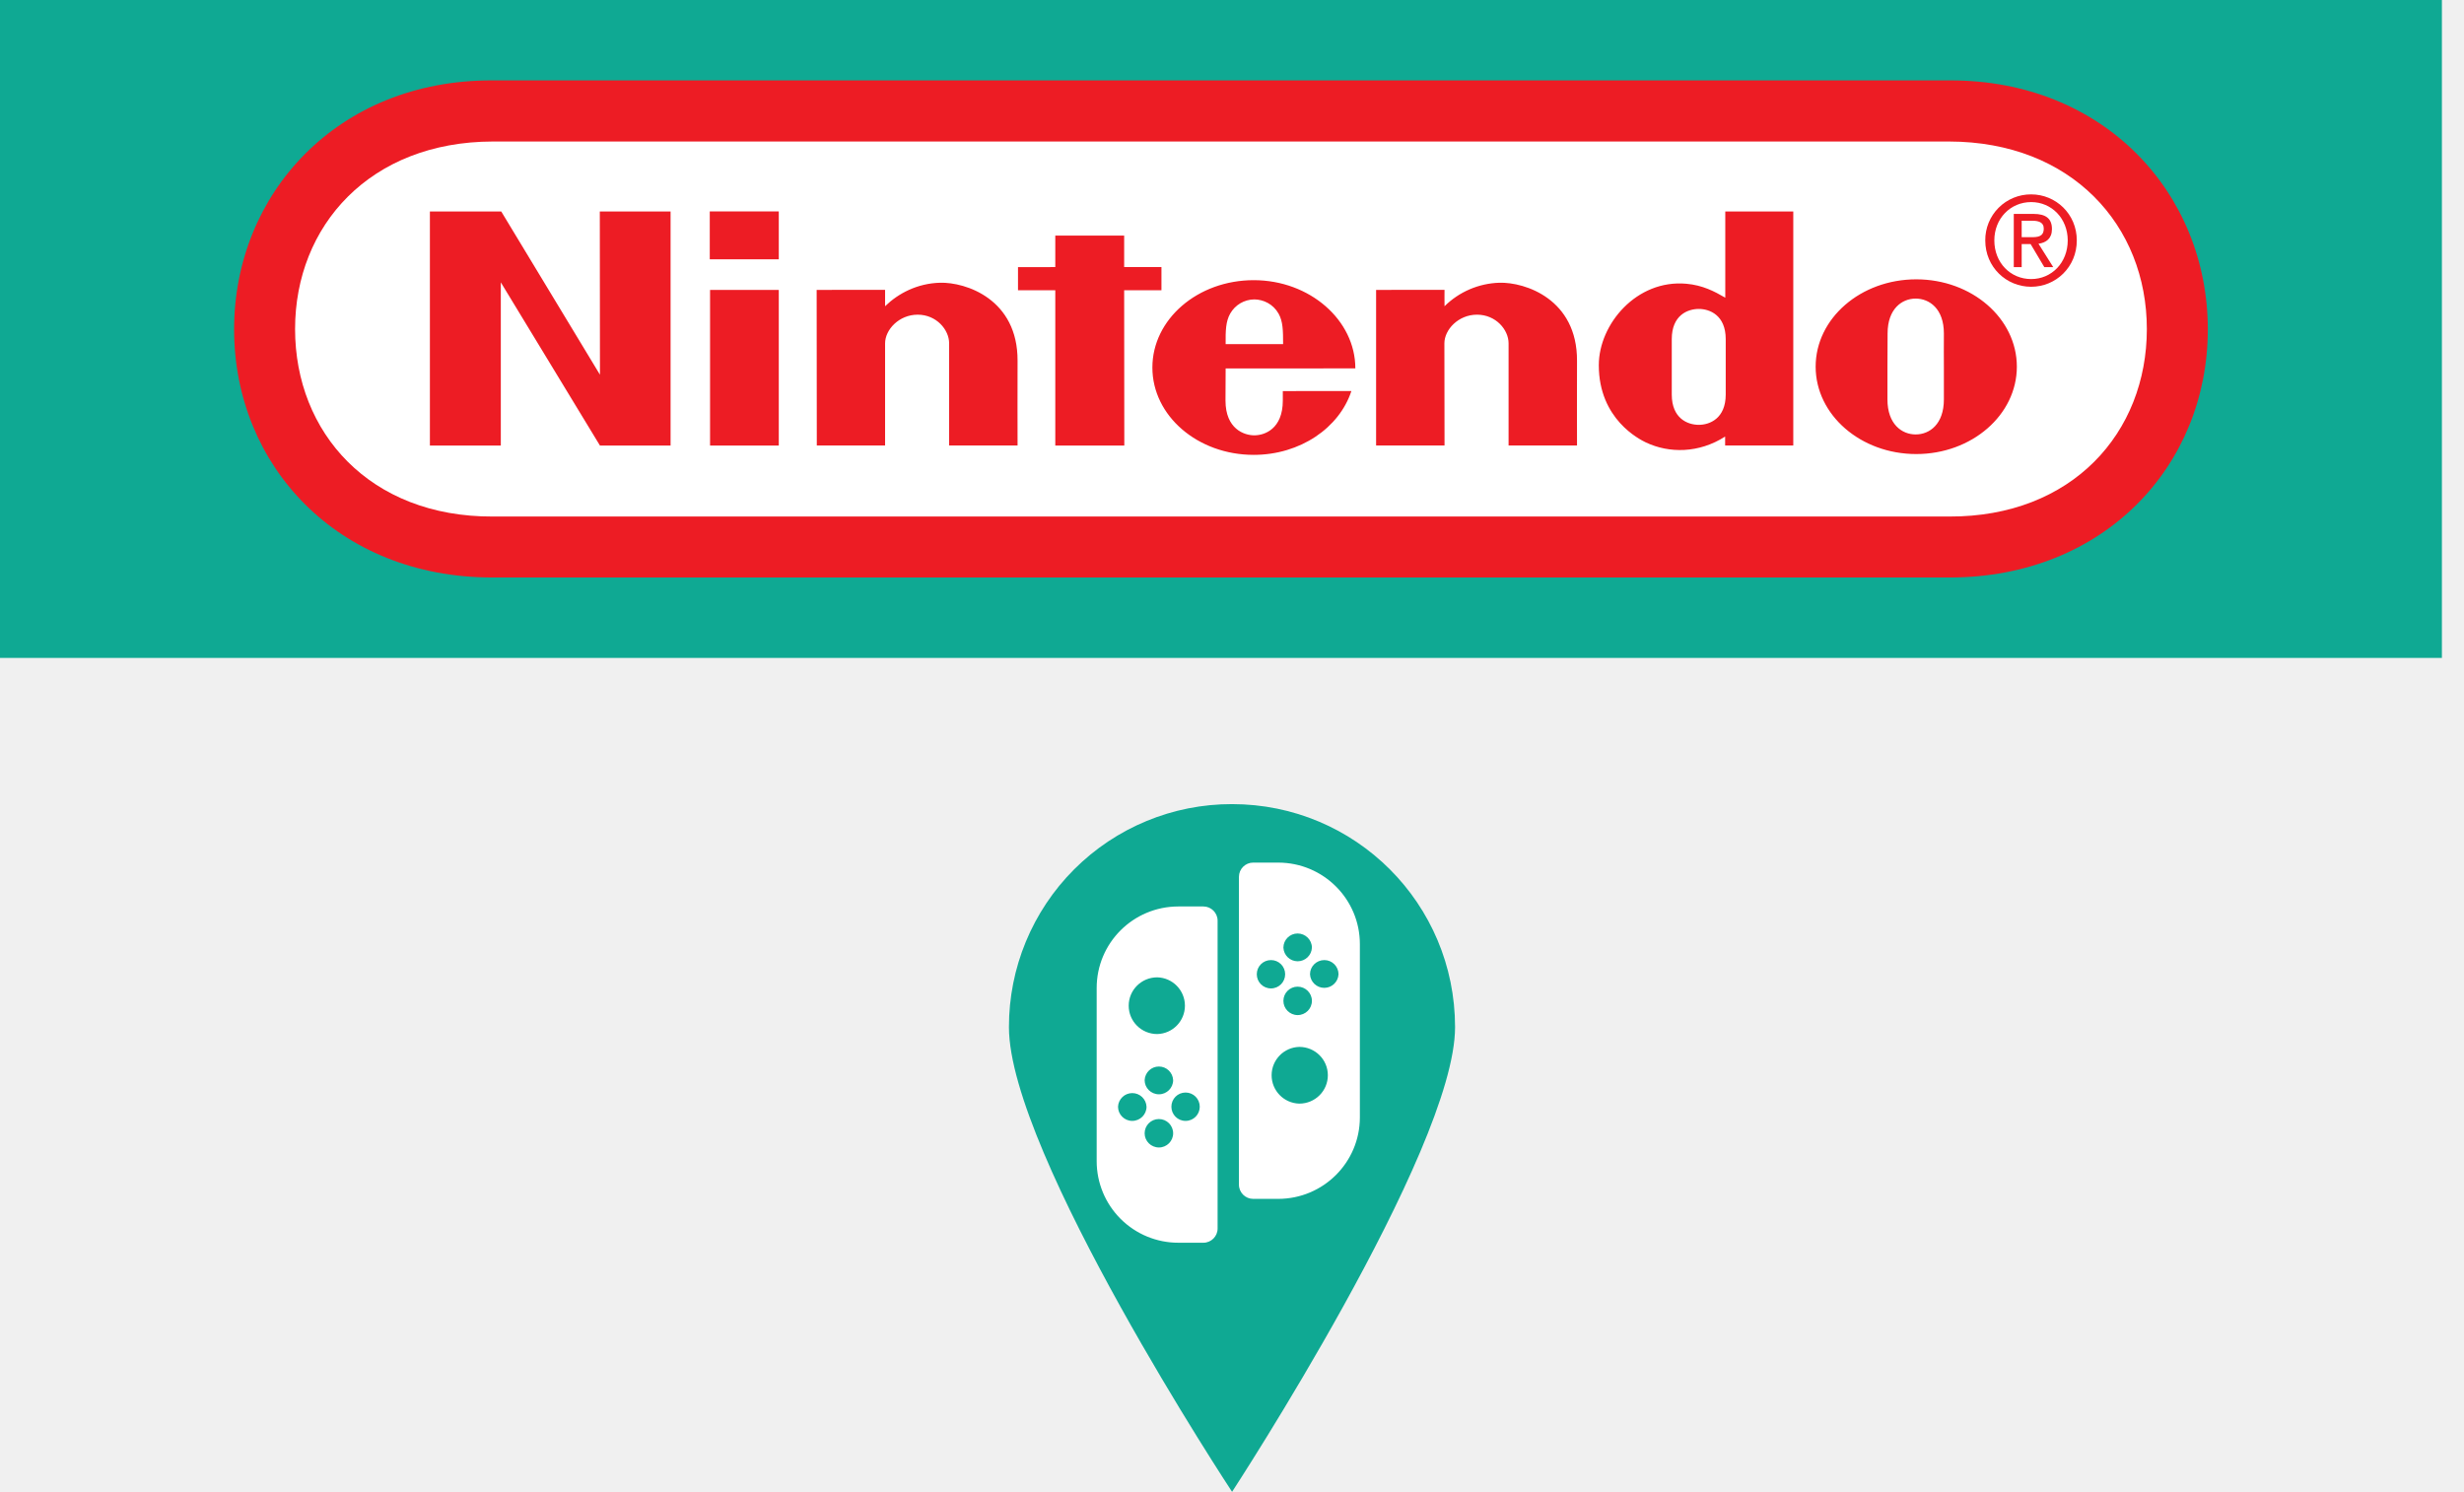
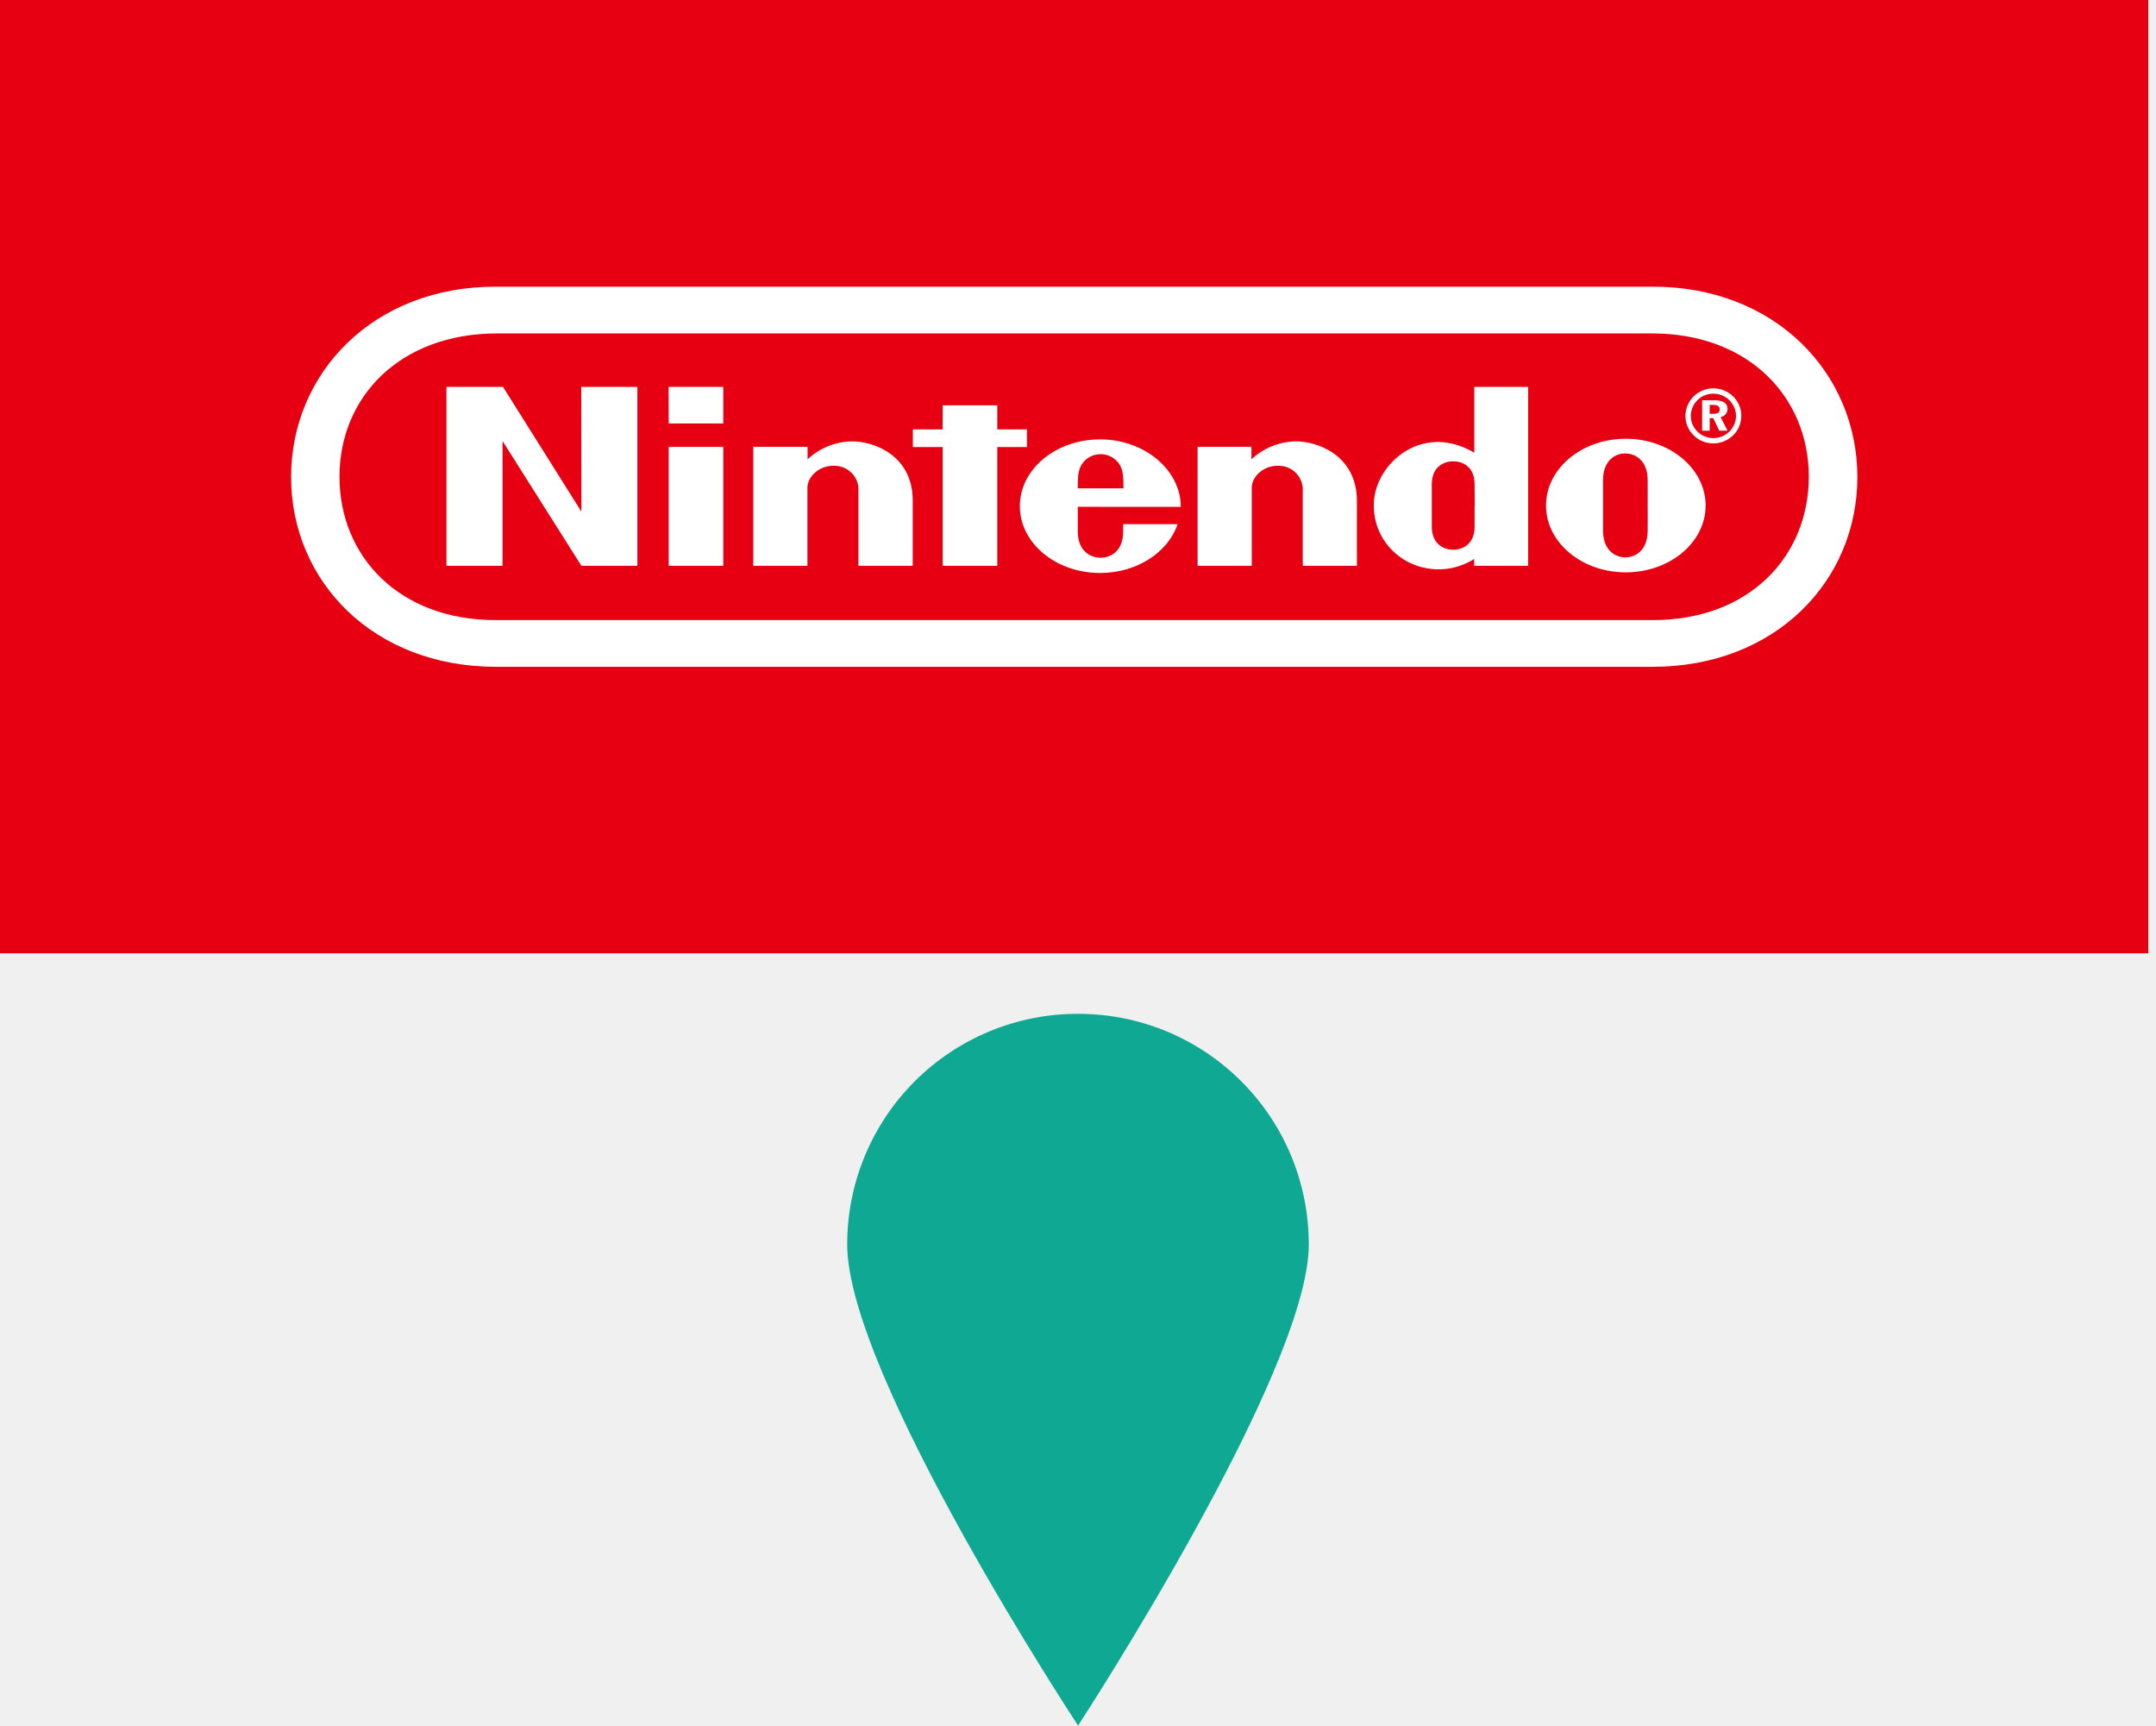
- <svg xmlns="http://www.w3.org/2000/svg" width="168.51" height="102.037" viewBox="0 0 168.51 102.037">
-   <defs>
-     <clipPath id="a">
-       <path fill="#fff" d="M1168 852.5h135v34h-135z" />
-     </clipPath>
-   </defs>
-   <path fill="#50017a" d="M1209.979 947h167v45h-167z" style="fill:#0fa993;fill-opacity:1" transform="translate(-1209.98 -947)" />
-   <g clip-path="url(#a)" transform="translate(-1152 -847)">
-     <path fill="#ed1c24" d="M1185.66 886.5c-10.58-.005-17.65-7.67-17.65-16.972 0-9.297 7.09-17.057 17.64-17.028h99.7c10.55-.029 17.64 7.731 17.64 17.028 0 9.302-7.07 16.967-17.65 16.972z" />
-     <path fill="#fff" d="M1185.7 856.679c-8.38.015-13.52 5.746-13.52 12.827 0 7.084 5.11 12.854 13.52 12.824h99.6c8.42.03 13.52-5.74 13.52-12.824 0-7.081-5.14-12.812-13.52-12.827z" />
-     <path fill="#ed1c24" d="M1181.4 861.466h4.88l6.75 11.163-.01-11.163h4.84v16.009h-4.83l-6.78-11.163v11.163h-4.85zm42.77 1.648h4.71v2.154h2.55v1.584h-2.55l.01 10.623h-4.72v-10.623h-2.55v-1.579l2.55-.005zm-23.61 3.716h4.7v10.647h-4.7zm-.02-5.369h4.72v3.275h-4.72zm82.51 4.645c-3.8 0-6.88 2.672-6.88 5.974 0 3.299 3.08 5.976 6.88 5.976s6.88-2.677 6.88-5.976c0-3.302-3.08-5.974-6.88-5.974m1.89 5.959v2.255c0 1.696-.98 2.395-1.93 2.395-.94 0-1.93-.699-1.93-2.395v-2.296s.01-1.572.01-2.216c0-1.692.99-2.385 1.92-2.385.94 0 1.93.693 1.93 2.385 0 .644-.01 1.838 0 2.262zm-14.92.034v-1.904c0-1.647-1.11-2.064-1.84-2.064-.75 0-1.85.417-1.85 2.064v3.789c0 1.65 1.1 2.074 1.85 2.074.73 0 1.84-.424 1.84-2.074zm-.03-10.633h4.65v16.006h-4.66v-.612c-1.8 1.152-3.83 1.152-5.42.402-.42-.206-3.22-1.577-3.22-5.283 0-2.809 2.59-5.878 5.99-5.571 1.11.1 1.91.517 2.66.953zm-53.71 4.873c1.77-.051 5.33 1.125 5.31 5.339-.01.752 0 5.794 0 5.794h-4.68v-6.99c0-.929-.87-1.959-2.15-1.959s-2.23 1.03-2.23 1.959v6.99h-4.67l-.01-10.643 4.68-.004v1.12c.9-.878 2.2-1.562 3.75-1.606m38.26 0c1.76-.051 5.33 1.125 5.31 5.339-.01.752 0 5.794 0 5.794h-4.68v-6.99c0-.929-.87-1.959-2.16-1.959-1.28 0-2.23 1.03-2.23 1.959l.01 6.99h-4.68v-10.643l4.68-.004s-.01.855 0 1.12a5.58 5.58 0 0 1 3.75-1.606m-14.81 7.41v.647c0 1.946-1.25 2.38-1.95 2.38-.69 0-1.97-.434-1.97-2.38 0-.583.01-2.196.01-2.196s8.87.005 8.87-.005c0-3.299-3.12-6.032-6.95-6.032s-6.93 2.672-6.93 5.976 3.1 5.973 6.93 5.973c3.18 0 5.86-1.853 6.68-4.368zm-3.91-3.211c-.01-.931.01-1.554.31-2.086a1.91 1.91 0 0 1 1.65-.973c.62.005 1.29.316 1.66.973.3.532.31 1.155.31 2.086zm55.08-7.314c.46 0 .87-.03.87-.593 0-.451-.4-.532-.78-.532h-.73v1.125zm-.64 2.049h-.54v-3.642h1.35c.84 0 1.26.316 1.26 1.036 0 .652-.4.934-.92 1.003l1.01 1.603h-.61l-.94-1.581h-.61z" />
-     <path fill="#ed1c24" d="M1290.91 866.087c1.4 0 2.5-1.12 2.5-2.643 0-1.497-1.1-2.622-2.5-2.622-1.42 0-2.52 1.125-2.52 2.622 0 1.523 1.1 2.643 2.52 2.643m-3.14-2.643a3.12 3.12 0 0 1 3.14-3.149c1.68 0 3.12 1.336 3.12 3.149 0 1.829-1.44 3.17-3.12 3.17-1.7 0-3.14-1.341-3.14-3.17" />
-   </g>
-   <path fill="#50017a" d="M1309.49 1017.255c0 8.445-15.25 31.782-15.25 31.782s-15.26-23.155-15.26-31.782a15.23 15.23 0 0 1 15.26-15.255c8.44 0 15.25 6.81 15.25 15.255" style="fill:#0fa993;fill-opacity:1" transform="translate(-1209.98 -947)" />
-   <path fill="#fff" fill-rule="evenodd" d="M87.41 59C90.5 59 93 61.496 93 64.576v11.848C93 79.504 90.5 82 87.41 82H85.7a.973.973 0 0 1-.97-.97V59.97c0-.536.44-.97.97-.97zm1.45 12.606a1.94 1.94 0 0 0 0 3.879c1.08 0 1.95-.868 1.95-1.94 0-1.071-.87-1.939-1.95-1.939m-.12-4.121c-.53 0-.97.434-.97.97a.975.975 0 0 0 1.95 0c0-.536-.44-.97-.98-.97m-1.82-1.818c-.54 0-.97.434-.97.969 0 .536.43.97.97.97s.97-.434.97-.97a.967.967 0 0 0-.97-.969m3.65 0c-.54 0-.98.434-.98.969a.976.976 0 0 0 1.95 0 .973.973 0 0 0-.97-.969m-1.83-1.819c-.53 0-.97.435-.97.97a.976.976 0 0 0 1.95 0c0-.535-.44-.97-.98-.97M80.59 85A5.58 5.58 0 0 1 75 79.424V67.576C75 64.496 77.5 62 80.59 62h1.71c.53 0 .97.434.97.97v21.06c0 .536-.44.97-.97.97zm-1.45-14.273a1.94 1.94 0 0 0 0-3.879c-1.08 0-1.95.869-1.95 1.94s.87 1.939 1.95 1.939m.12 4.121c.53 0 .97-.434.97-.969a.976.976 0 0 0-1.95 0c0 .535.44.969.98.969m1.82 1.819c.54 0 .97-.434.97-.97s-.43-.97-.97-.97-.97.434-.97.97.43.97.97.97m-3.65 0c.54 0 .98-.434.98-.97a.976.976 0 0 0-1.95 0c0 .536.44.97.97.97m1.83 1.818c.53 0 .97-.434.97-.97a.974.974 0 0 0-1.95 0c0 .536.44.97.98.97" clip-rule="evenodd" />
+ <svg xmlns="http://www.w3.org/2000/svg" width="142.51" height="114.037" viewBox="0 0 142.51 114.037">
+   <path fill="#99004a" d="M1251.51 921.255c0 8.445-15.25 31.782-15.25 31.782S1221 929.882 1221 921.255A15.23 15.23 0 0 1 1236.26 906c8.44 0 15.25 6.81 15.25 15.255" style="fill:#0fa993;fill-opacity:1" transform="translate(-1165 -839)" />
+   <path fill="#e60012" d="M142 0H0v63h142z" />
+   <path fill="#fff" d="m38.43 33.813-5.18-8.243h-3.74v11.822h3.71v-8.244l5.21 8.244h3.7V25.57h-3.71zm29.45-4.268v-1.17h-1.96v-1.589h-3.61v1.592h-1.97v1.167h1.97v7.847h3.61v-7.847zM44.2 37.392h3.61v-7.861H44.2zm0-9.407h3.61v-2.418h-3.62zm63.26 1.01c-2.91 0-5.27 1.975-5.27 4.414s2.36 4.415 5.27 4.415c2.92 0 5.28-1.979 5.28-4.415s-2.36-4.414-5.28-4.414m1.45 6.069c0 1.251-.75 1.77-1.47 1.77-.73 0-1.48-.519-1.48-1.77V31.73c0-1.247.75-1.763 1.47-1.763s1.48.516 1.48 1.763v1.672c.01.018 0 1.202 0 1.662m-11.46-5.142a4.86 4.86 0 0 0-2.04-.697c-2.61-.227-4.6 2.042-4.6 4.118-.02.817.2 1.621.64 2.313a4.25 4.25 0 0 0 1.83 1.582c.66.298 1.39.427 2.12.375a4.4 4.4 0 0 0 2.04-.671v.45h3.57V25.57h-3.56zm.02 3.484v1.393c0 1.213-.85 1.533-1.41 1.533s-1.42-.32-1.42-1.533v-2.787c0-1.216.85-1.526 1.42-1.526s1.41.31 1.41 1.526c0 .422.01 1.408.01 1.408zm-41.21-4.237c-1.07.03-2.1.453-2.88 1.185v-.826h-3.59v7.864h3.58v-5.164c0-.697.74-1.449 1.72-1.449.41-.014.81.129 1.12.399s.5.646.53 1.05v5.164h3.59v-4.279c.02-3.111-2.72-3.982-4.07-3.944m29.34 0c-1.07.03-2.1.452-2.88 1.185v-.826h-3.56v7.864h3.58v-5.164c0-.697.73-1.449 1.72-1.449.41-.014.81.129 1.12.399.3.27.49.646.53 1.05v5.164h3.58v-4.279c0-3.111-2.75-3.982-4.09-3.944m-7.55 4.327c0-2.438-2.4-4.459-5.33-4.459-2.94 0-5.31 1.975-5.31 4.414s2.38 4.415 5.31 4.415c2.44 0 4.49-1.37 5.12-3.227h-3.6v.478c0 1.435-.96 1.742-1.49 1.742-.54 0-1.51-.321-1.51-1.742v-1.624zm-6.57-2.769a1.48 1.48 0 0 1 1.27-.714 1.48 1.48 0 0 1 1.27.714c.23.393.24.857.24 1.543h-3.02c0-.686.01-1.15.24-1.543m42.71-3.697c0-.383-.29-.578-.88-.578h-.8v2.013h.5v-.829h.24l.39.826h.55l-.46-.899a.57.57 0 0 0 .33-.184.56.56 0 0 0 .13-.349m-.94.317h-.24v-.589h.22c.29 0 .44.091.44.303 0 .213-.14.286-.43.286zm0-1.683c-.36 0-.72.107-1.02.307-.31.199-.54.483-.68.816s-.18.698-.11 1.051c.07.352.25.676.51.931.25.254.58.427.94.498a1.87 1.87 0 0 0 1.9-.774c.2-.299.31-.65.31-1.01 0-.481-.19-.943-.54-1.284a1.85 1.85 0 0 0-1.3-.535zm0 3.289c-.29 0-.58-.086-.83-.248a1.56 1.56 0 0 1-.55-.66 1.45 1.45 0 0 1-.08-.849c.06-.285.2-.547.41-.753a1.503 1.503 0 0 1 2.29.223c.17.242.26.526.26.817 0 .389-.16.761-.44 1.037s-.66.431-1.05.433zm-4.02-10.006H32.77c-8.09-.021-13.53 5.71-13.53 12.577 0 6.868 5.42 12.543 13.54 12.543h76.45c8.12 0 13.54-5.665 13.54-12.543s-5.45-12.598-13.54-12.577m-.03 22.033H32.81c-6.45.021-10.37-4.24-10.37-9.473s3.94-9.445 10.37-9.473h76.39c6.42 0 10.36 4.243 10.36 9.473s-3.91 9.494-10.36 9.473" />
</svg>
